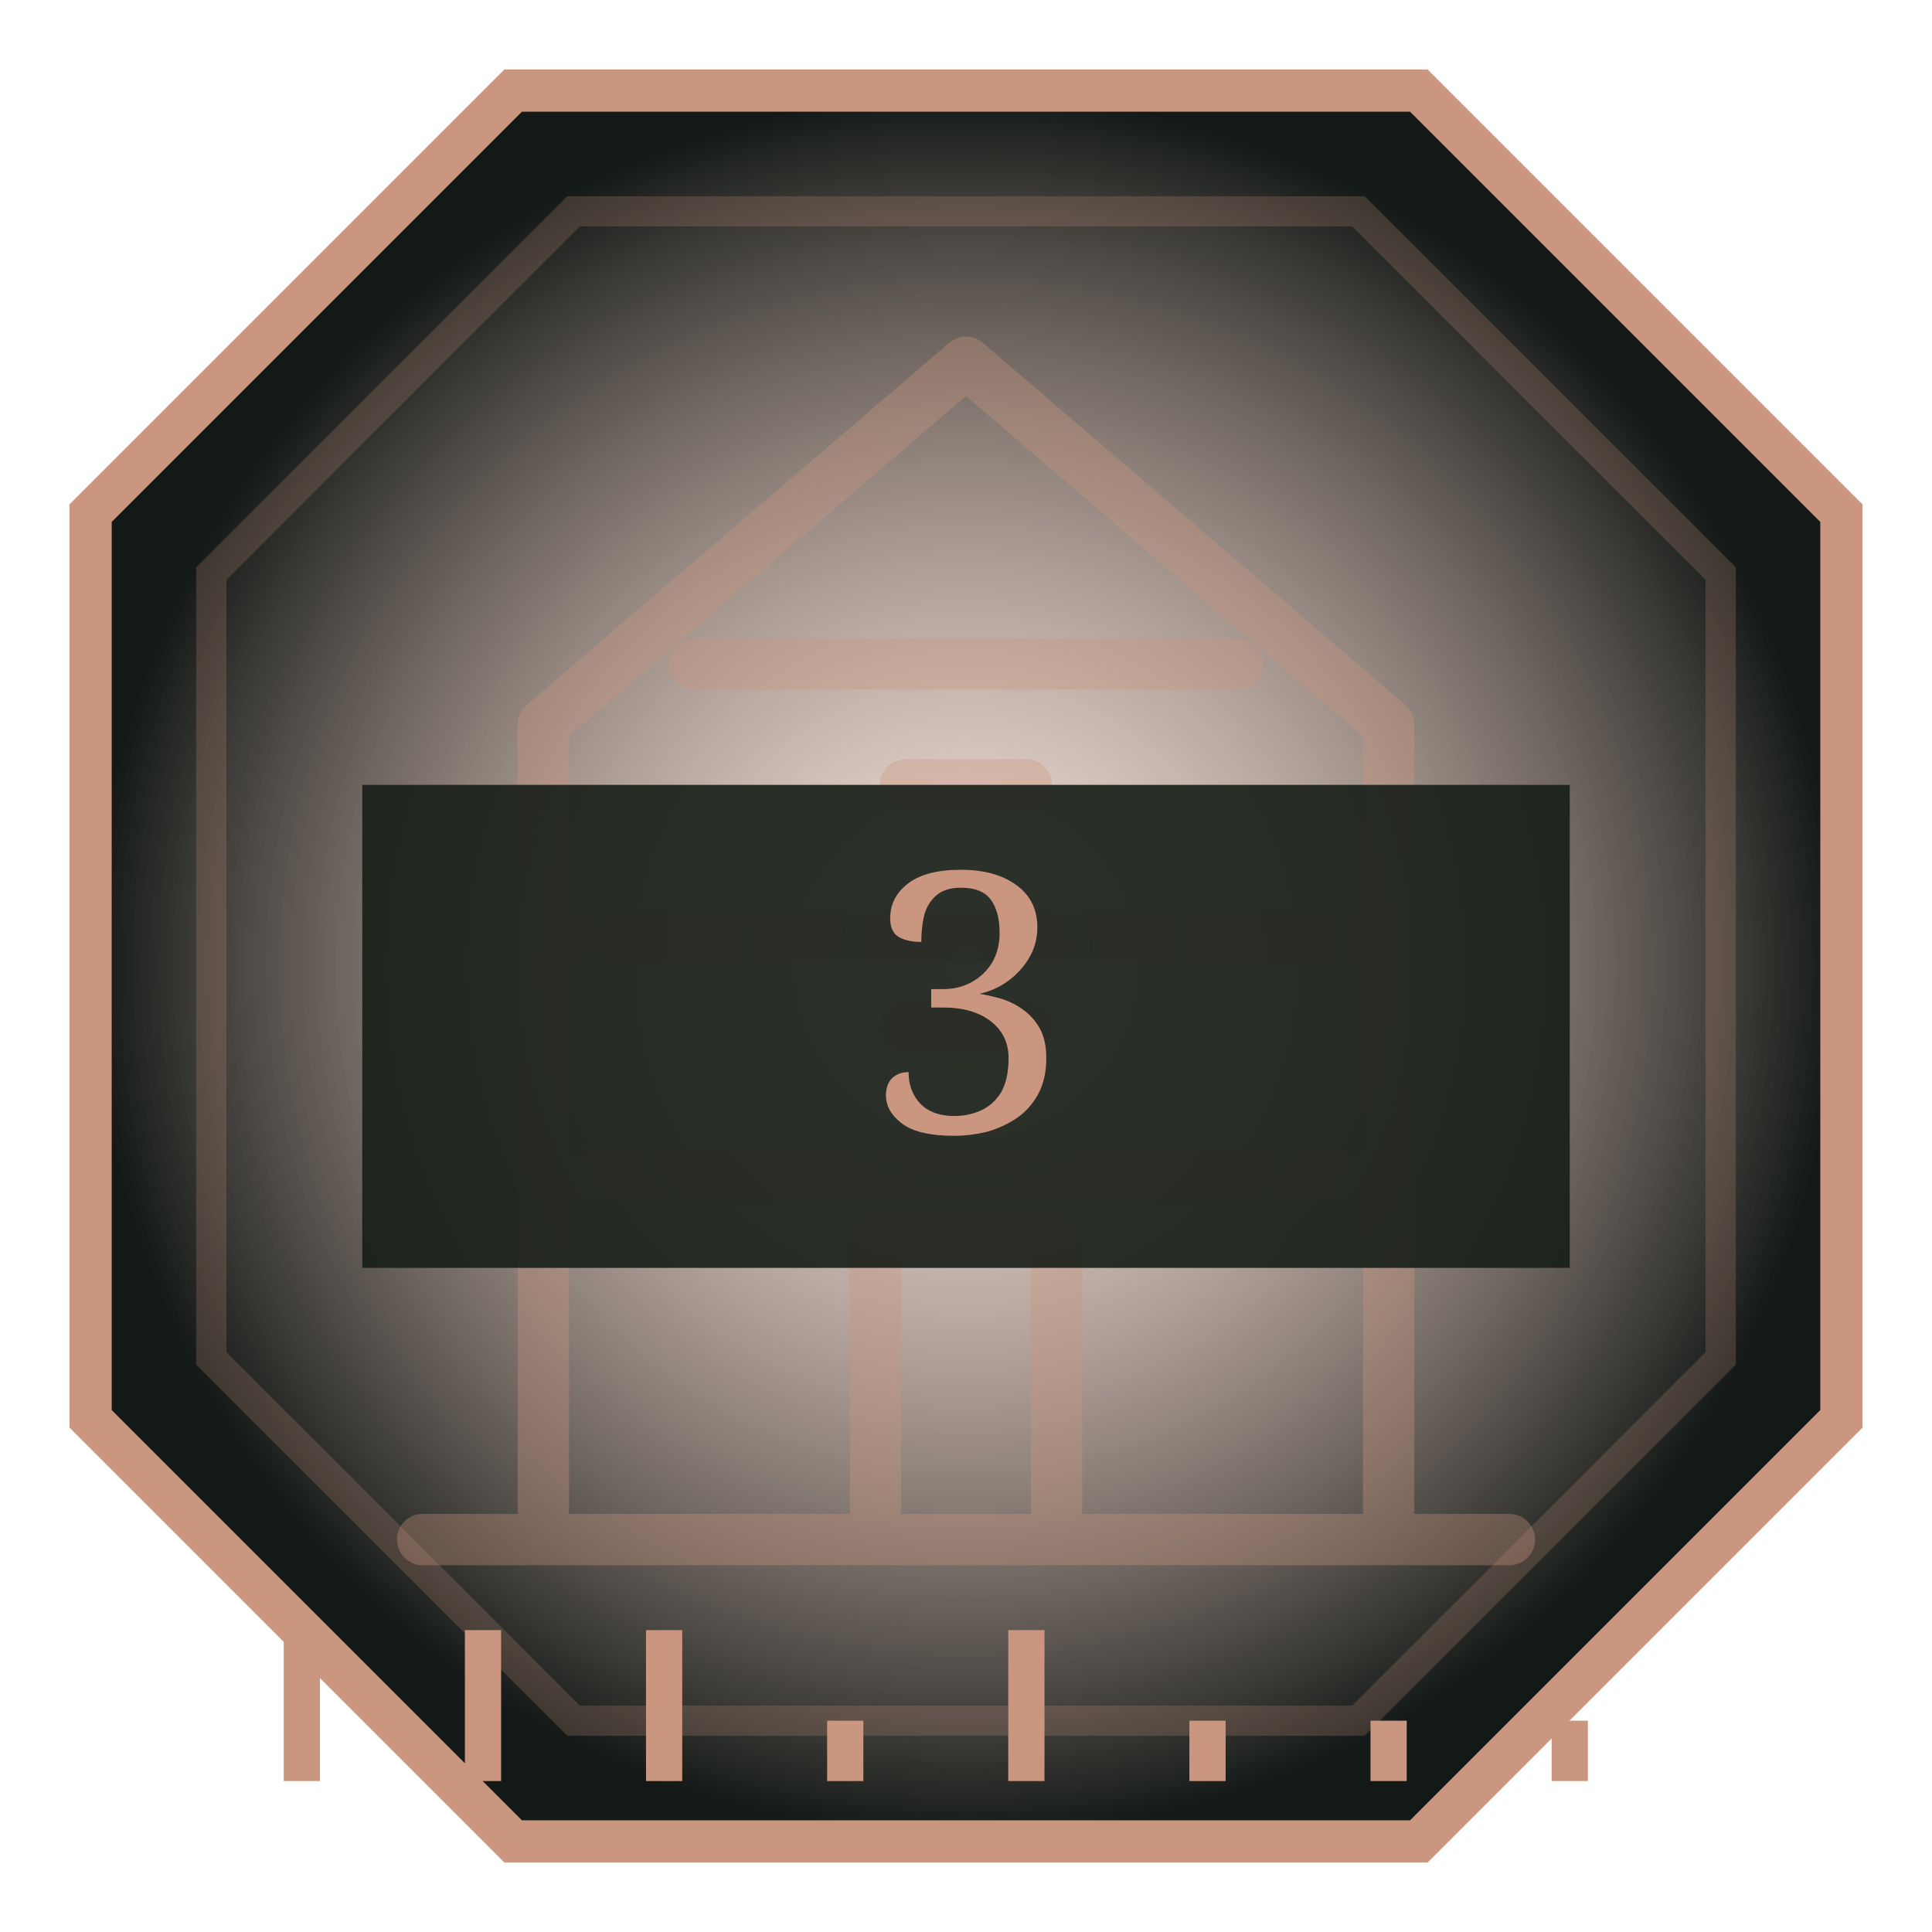
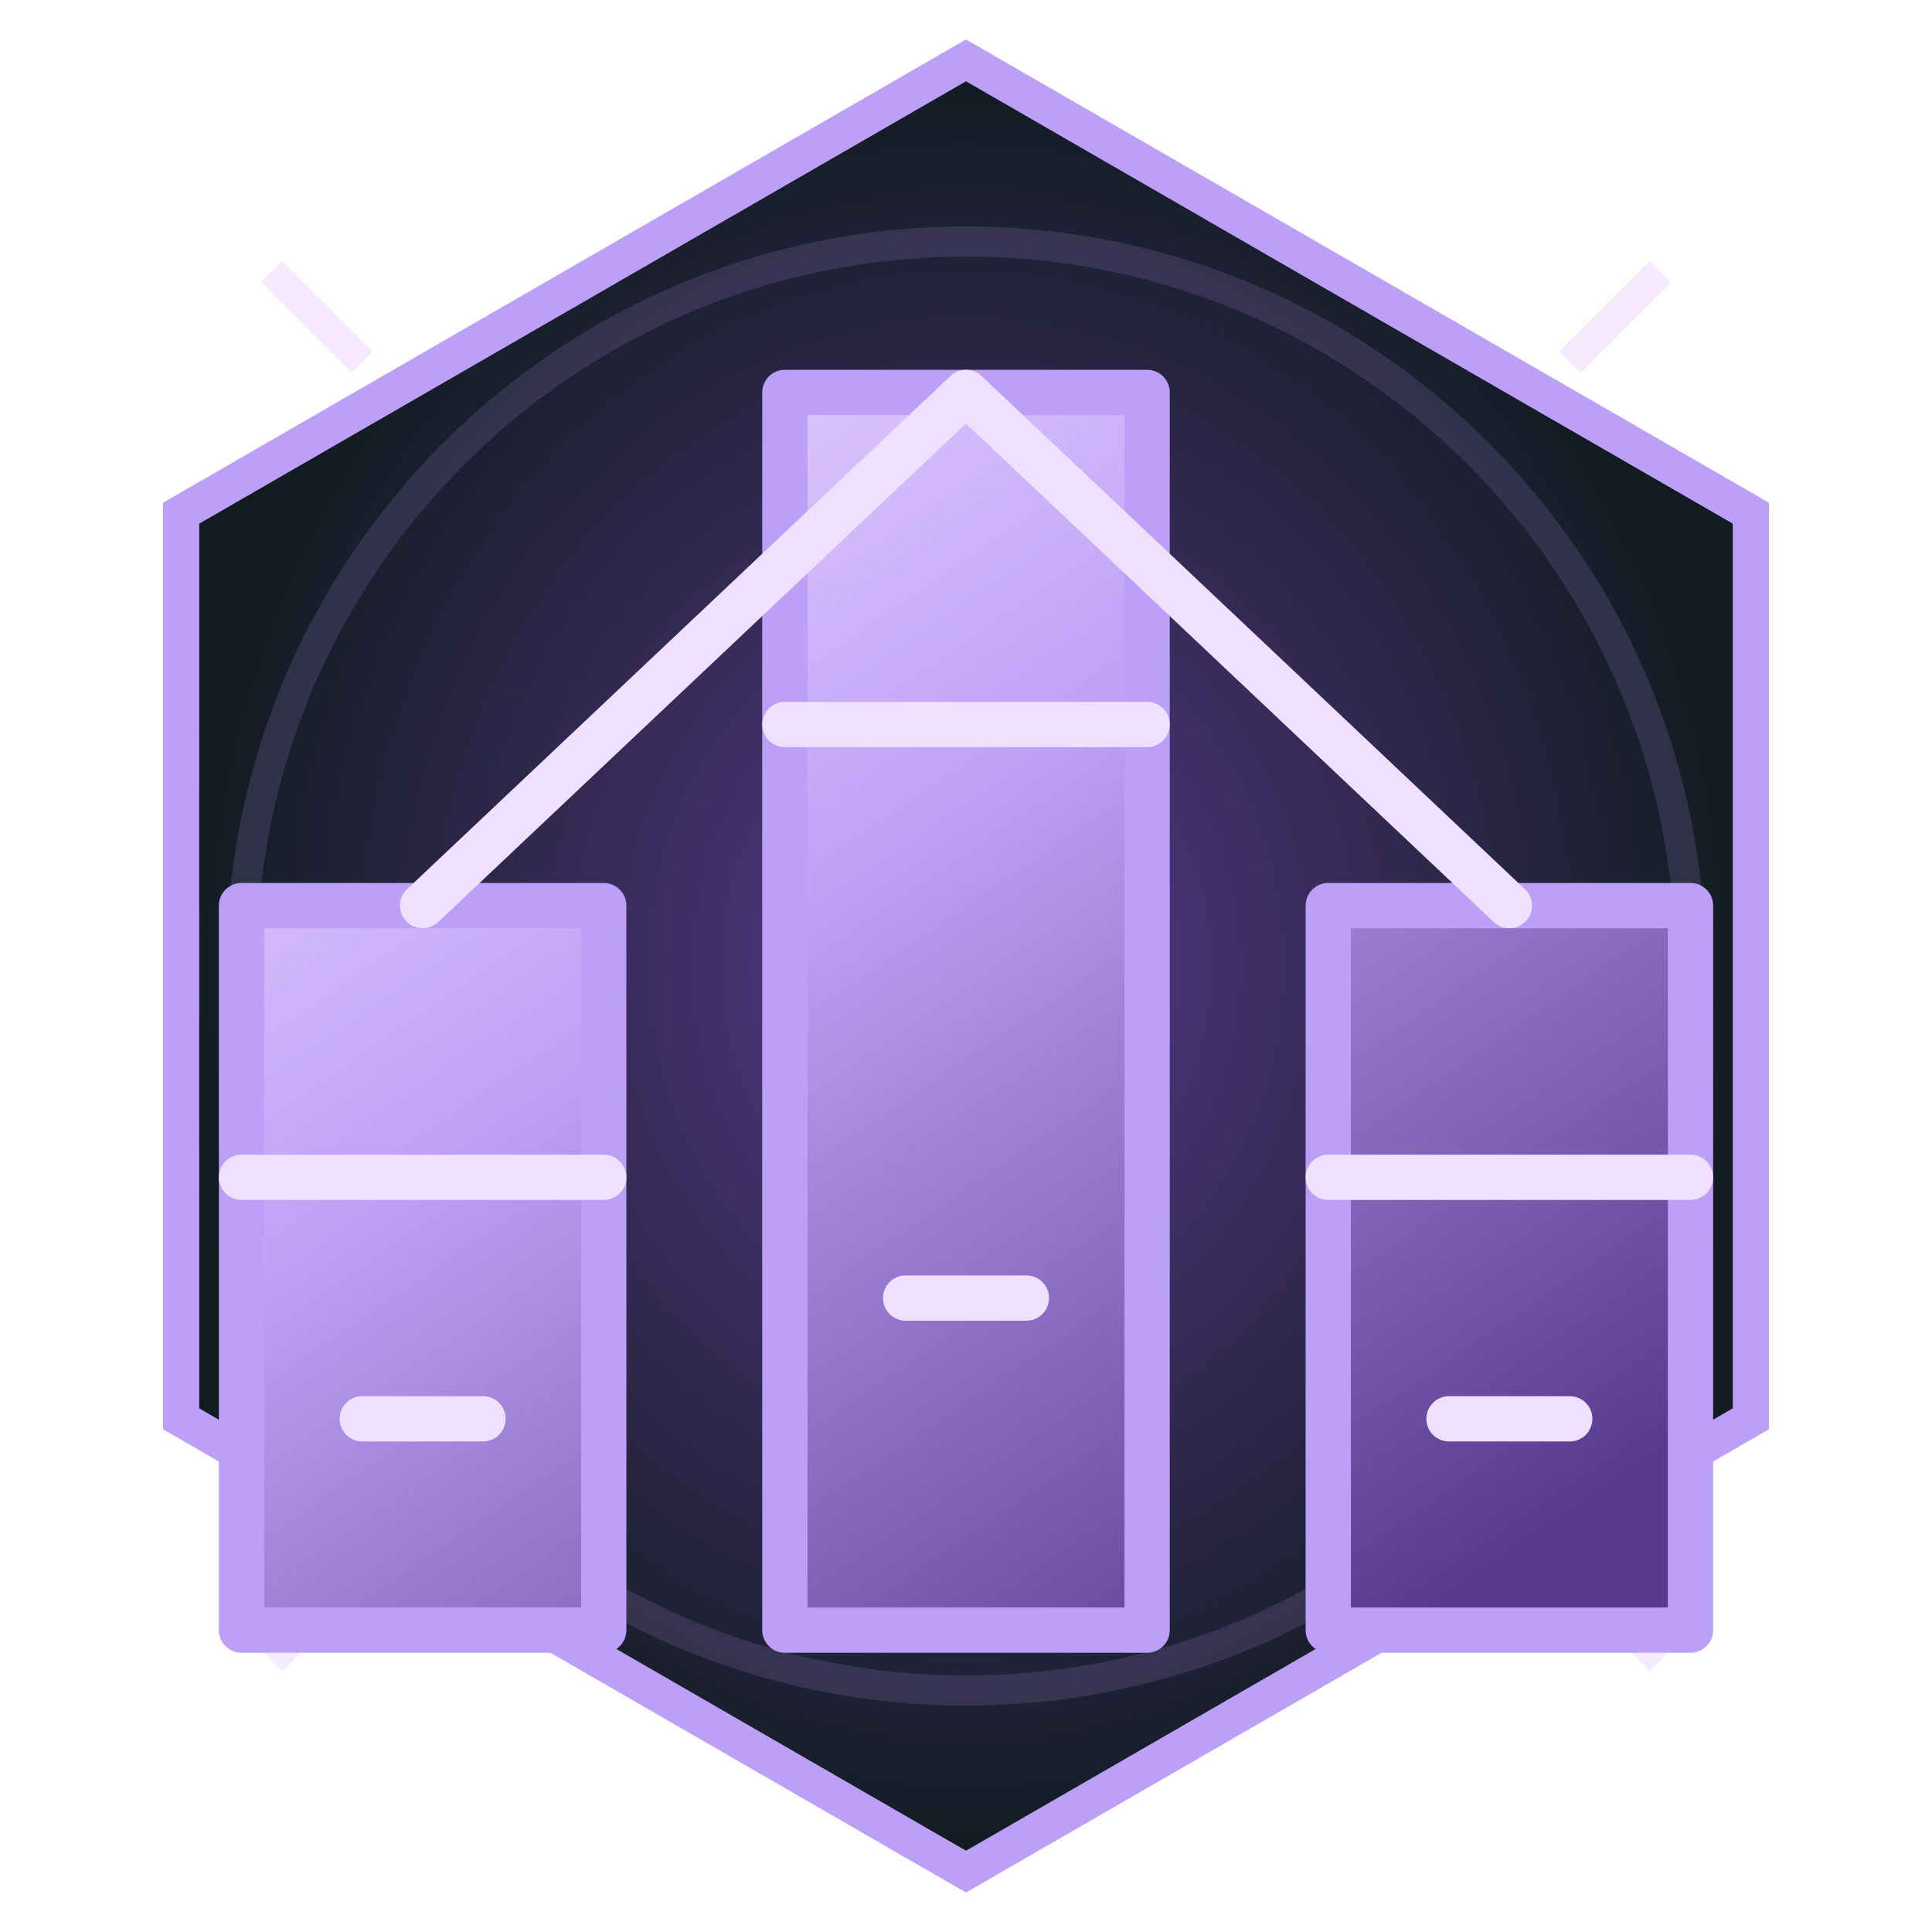
- <svg xmlns="http://www.w3.org/2000/svg" viewBox="0 0 64 64">
+ <svg xmlns="http://www.w3.org/2000/svg" viewBox="0 0 64 64" data-motif="towers" data-palette="violet">
  <defs>
    <radialGradient id="bg">
-       <stop stop-color="#cb967f" stop-opacity=".26" />
-       <stop offset="1" stop-color="#131917" />
+       <stop stop-color="#593a8d" />
+       <stop offset="1" stop-color="#111b20" />
    </radialGradient>
+     <linearGradient id="art" x2=".8" y2="1">
+       <stop stop-color="#f0dfff" />
+       <stop offset=".45" stop-color="#bca0f7" />
+       <stop offset="1" stop-color="#593a8d" />
+     </linearGradient>
  </defs>
-   <path d="M17 3h30l14 14v30L47 61H17L3 47V17z" fill="url(#bg)" stroke="#cb967f" stroke-width="1.4" />
-   <path d="M19 7h26l12 12v26L45 57H19L7 45V19z" fill="none" stroke="#cb967f" opacity=".22" />
-   <g fill="none" stroke="#cb967f" stroke-width="1.7" stroke-linejoin="round" stroke-linecap="round" opacity=".35">
-     <path d="M18 50V24l14-12 14 12v26M23 22h18M18 31h28M18 39h28M14 51h36M29 50V41h6v9M30 26h4M30 34h4" />
+   <g fill="url(#bg)" stroke="#bca0f7" stroke-width="1.2">
+     <path d="m32 2 26 15v30L32 62 6 47V17Z" />
  </g>
-   <path d="M12 26h40v16H12z" fill="#161e17" opacity=".9" />
-   <text x="32" y="37.5" fill="#cb967f" font-size="12" font-family="Georgia,serif" text-anchor="middle">3</text>
-   <g fill="none" stroke="#cb967f" stroke-width="1.2">
-     <path d="M10 59v-5" />
-     <path d="M16 59v-5" />
-     <path d="M22 59v-5" />
-     <path d="M28 59v-2" />
-     <path d="M34 59v-5" />
-     <path d="M40 59v-2" />
-     <path d="M46 59v-2" />
-     <path d="M52 59v-2" />
+   <circle cx="32" cy="32" r="24" fill="none" stroke="#bca0f7" opacity=".15" />
+   <path d="m9 9 3 3m40 40 3 3M9 55l3-3M52 12l3-3" stroke="#f0dfff" opacity=".65" />
+   <style>.shine{fill:none;stroke:#f0dfff;stroke-width:1.5}</style>
+   <g fill="url(#art)" stroke="#bca0f7" stroke-width="1.5" stroke-linecap="round" stroke-linejoin="round">
+     <path d="M8 30h12v24H8Zm18-17h12v41H26Zm18 17h12v24H44Z" />
+     <path class="shine" d="M14 30 32 13l18 17M8 39h12m6-15h12m6 15h12M12 47h4m14-4h4m14 4h4" />
  </g>
</svg>
